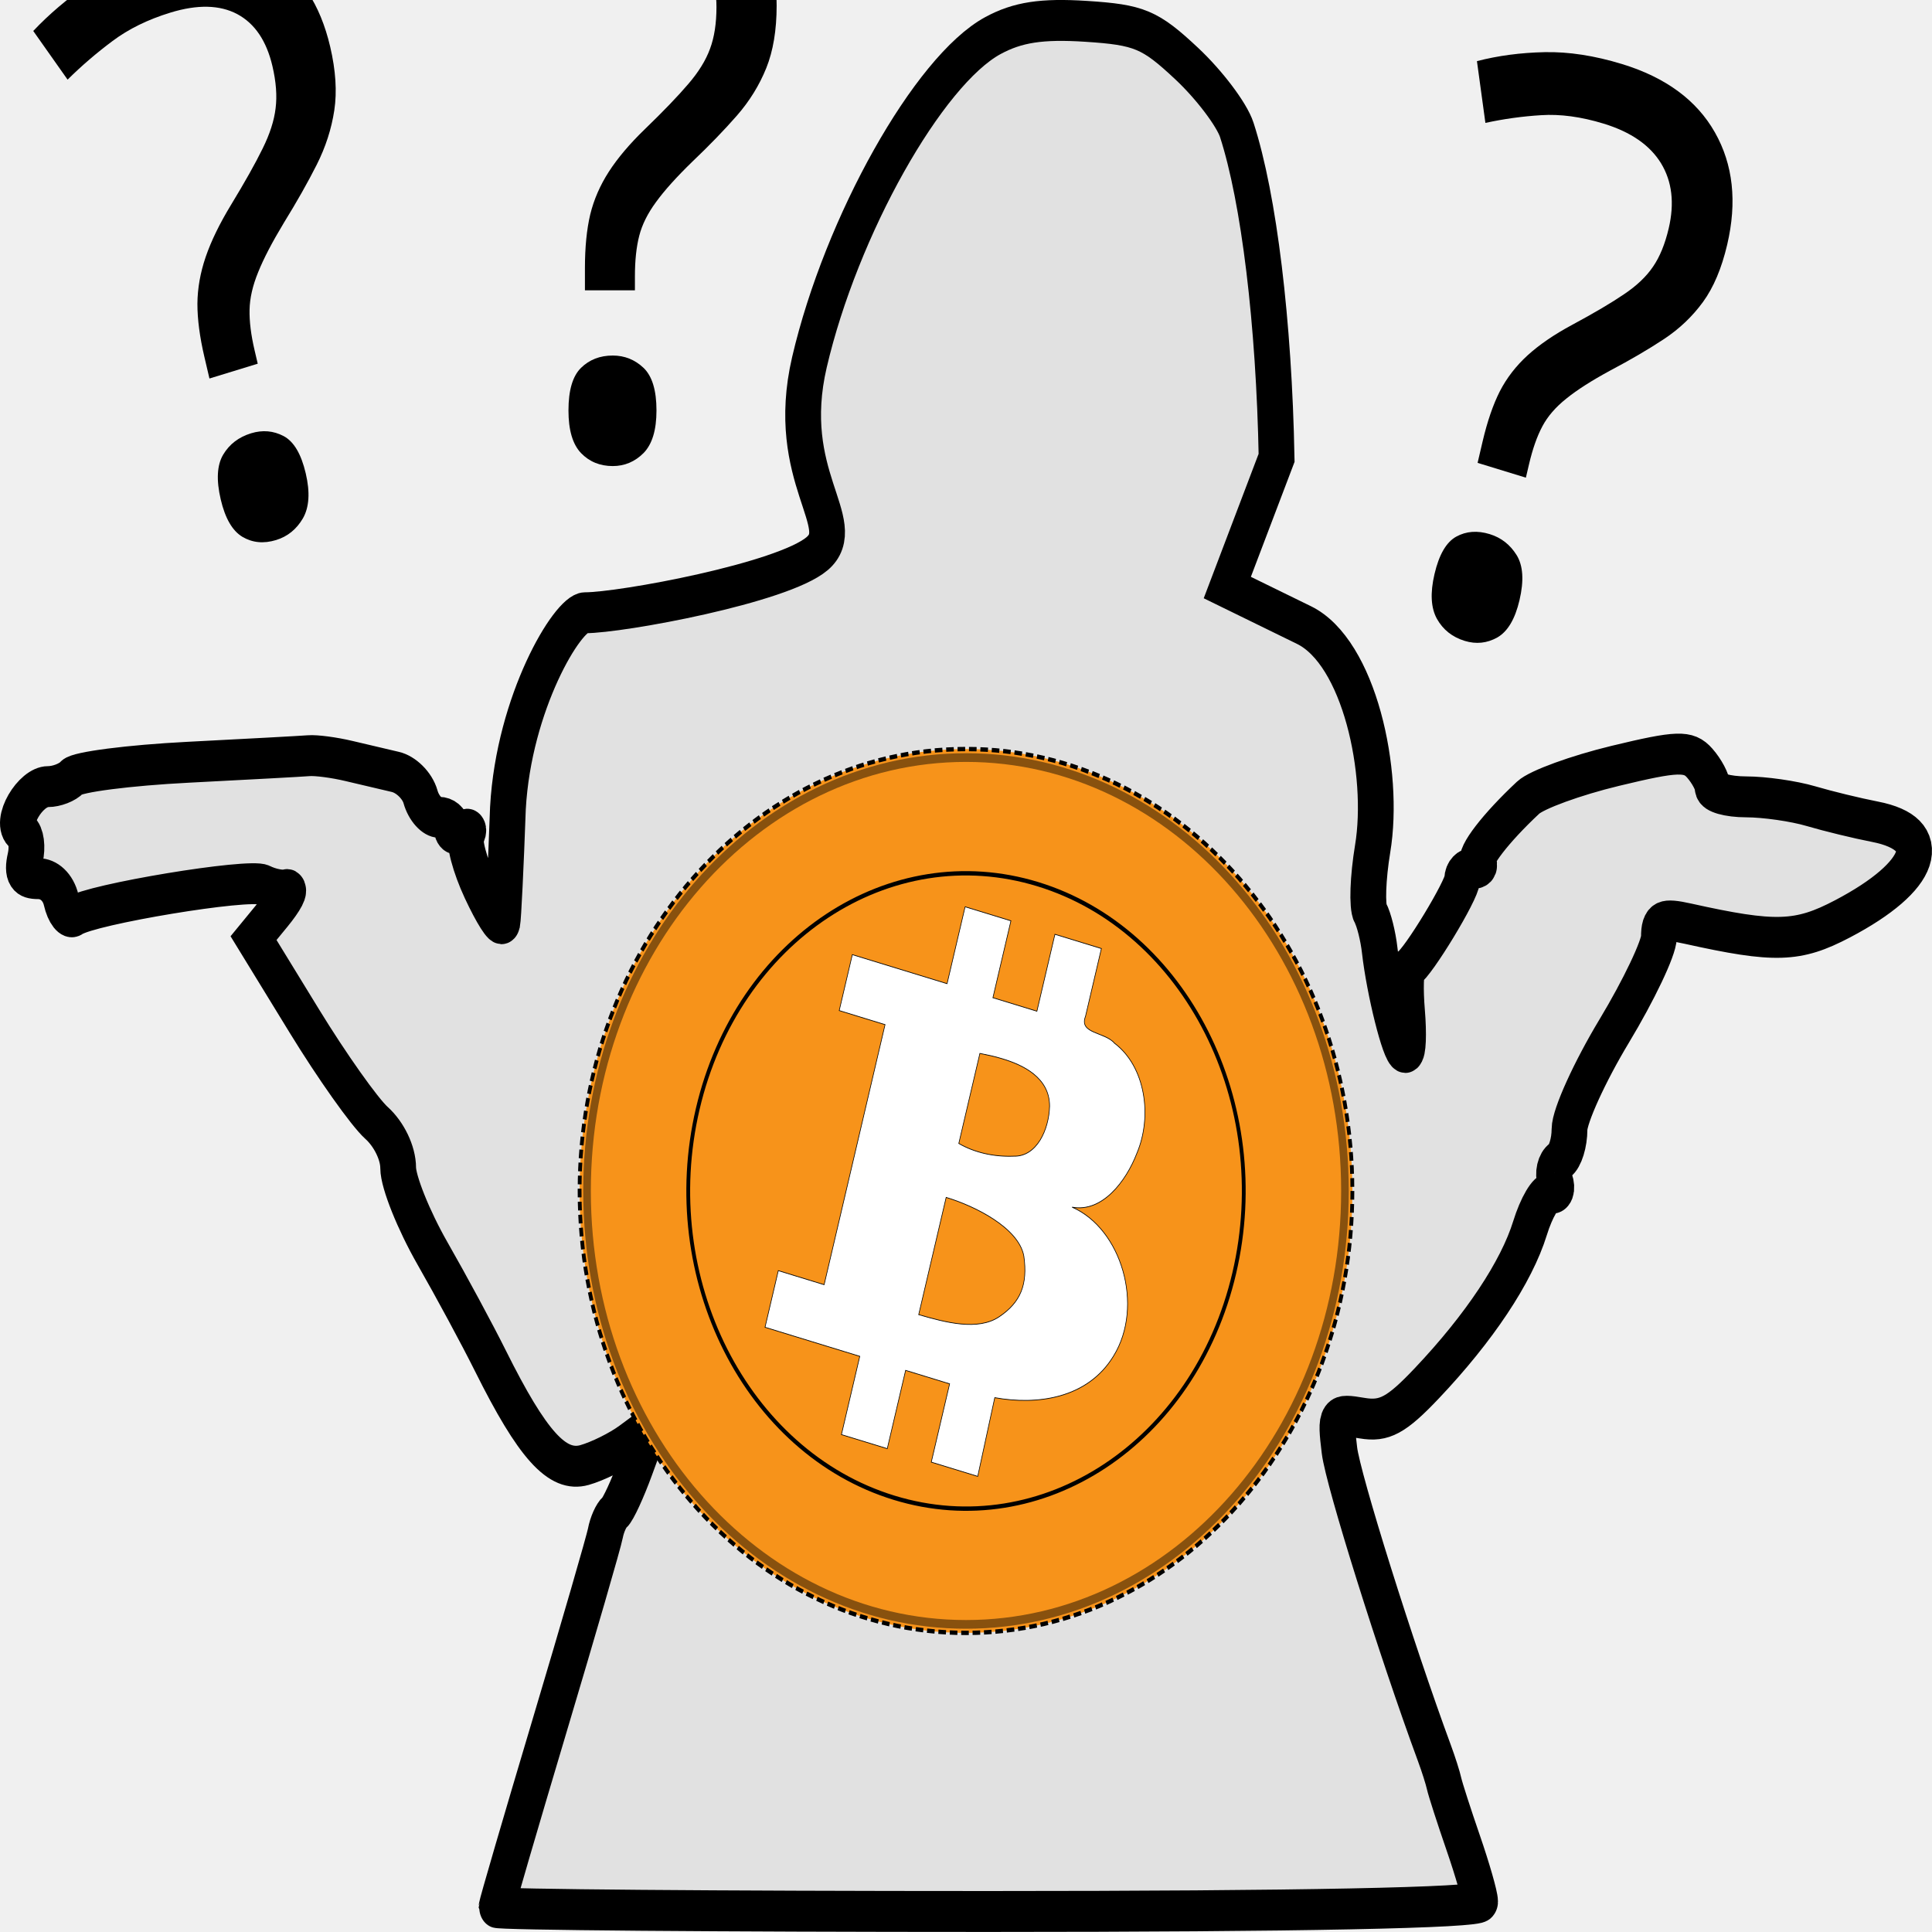
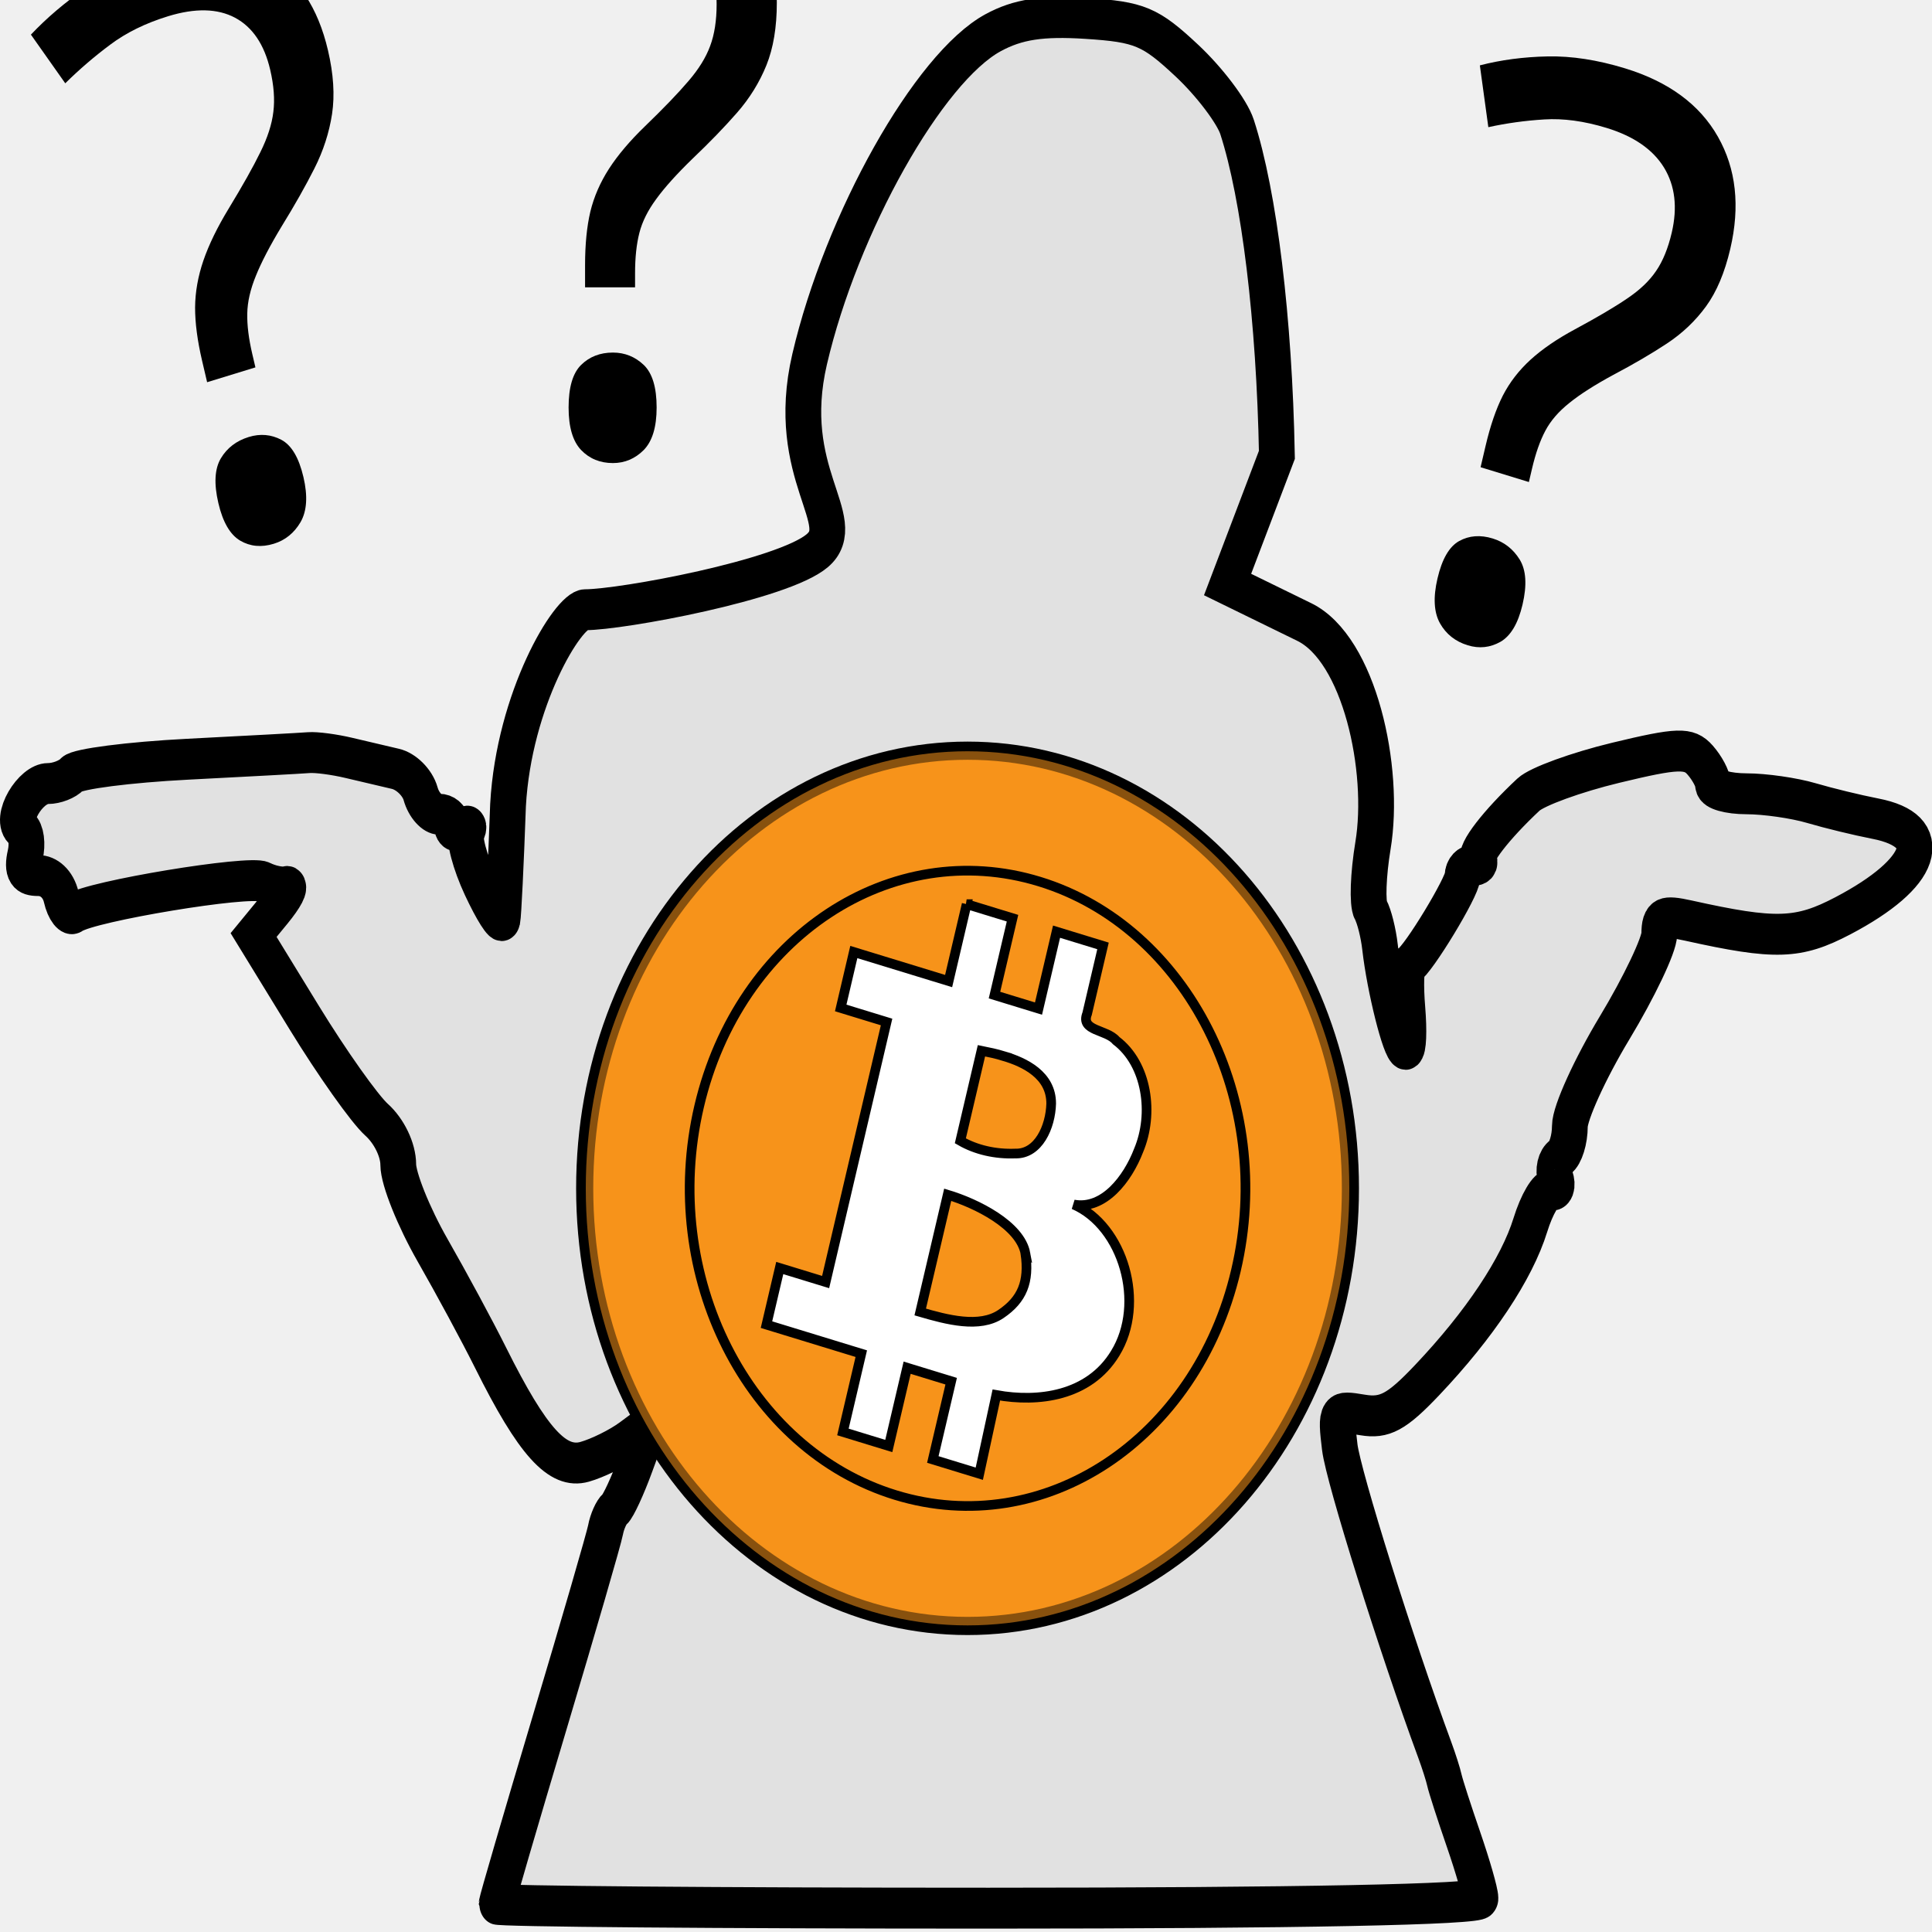
- <svg xmlns="http://www.w3.org/2000/svg" width="200" height="200" id="svg2" version="1.1">
-   <defs id="defs4">
-     <path style="fill:none;stroke:#000000;stroke-width:1px;stroke-linecap:butt;stroke-linejoin:miter;stroke-opacity:1" d="m -1392.293,588.91 c 20.392,-52.843 59.314,-13.039 80,7.647 56.471,44.902 81.177,12.157 88.824,-17.059" id="path3068-5" />
-     <path style="fill:none;stroke:#000000;stroke-width:1px;stroke-linecap:butt;stroke-linejoin:miter;stroke-opacity:1" d="m 171.765,446.48 c 26.078,62.157 8.627,147.843 -7.059,180.588" id="path3059-0" />
-     <path style="fill:none;stroke:#000000;stroke-width:1px;stroke-linecap:butt;stroke-linejoin:miter;stroke-opacity:1" d="m -1232.712,1107.613 c 235.148,210.107 618.089,100.382 733.445,-37.393" id="path3050-9" />
-     <path style="fill:none;stroke:#000000;stroke-width:1px;stroke-linecap:butt;stroke-linejoin:miter;stroke-opacity:1" d="m 429,309.431 c 131.281,148.819 63.221,385.194 5.819,488.726" id="path3035-0" />
-     <path style="fill:none;stroke:#000000;stroke-width:1px;stroke-linecap:butt;stroke-linejoin:miter;stroke-opacity:1" d="m -1289.081,847.62 c -121.763,-159.197 -166.176,-364.755 -37.582,-555.374" id="path3013-0" />
-     <path style="fill:none;stroke:#000000;stroke-width:1px;stroke-linecap:butt;stroke-linejoin:miter;stroke-opacity:1" d="m -1640.261,189.057 c 197.793,-135.774 367.328,-135.88 585.98,0" id="path3000-6" />
+ <svg xmlns="http://www.w3.org/2000/svg" width="200" height="200">
+   <defs>
+     <path d="M-1392.293 588.91c20.392-52.843 59.314-13.039 80 7.647 56.471 44.902 81.177 12.157 88.824-17.059M171.765 446.48c26.078 62.157 8.627 147.843-7.059 180.588M-1232.712 1107.613c235.148 210.107 618.089 100.382 733.445-37.393M429 309.431c131.281 148.819 63.221 385.194 5.819 488.726M-1289.081 847.62c-121.763-159.197-166.176-364.755-37.582-555.374M-1640.261 189.057c197.793-135.774 367.328-135.88 585.98 0" stroke="#000" fill="none" />
  </defs>
-   <g id="layer1" transform="translate(0,-852.3622)">
-     <g id="g3441" transform="matrix(1.298701,0,0,1.48533,-2.8433971e-6,-496.3728)">
-       <text id="text4132" y="939.723" x="38.64" style="font-size:28.509px;font-style:normal;font-weight:normal;line-height:125%;letter-spacing:0px;word-spacing:0px;fill:#000000;fill-opacity:1;stroke:none;font-family:Sans" xml:space="preserve">
-         <tspan style="font-size:57.018px;font-style:normal;font-variant:normal;font-weight:normal;font-stretch:normal;font-family:Copperplate;-inkscape-font-specification:Copperplate" y="939.723" x="38.64" id="tspan4134">?</tspan>
-       </text>
-       <path id="path2996" d="m 39.577,1040.978 c 0,-0.156 1.901,-5.849 4.224,-12.651 2.323,-6.802 4.328,-12.849 4.455,-13.437 0.127,-0.588 0.459,-1.241 0.738,-1.45 0.279,-0.21 1.028,-1.627 1.664,-3.151 l 1.157,-2.769 -1.664,1.078 c -0.915,0.593 -2.518,1.288 -3.562,1.545 -2.162,0.532 -4.155,-1.397 -7.492,-7.253 -1.041,-1.828 -3.123,-5.204 -4.626,-7.502 -1.503,-2.299 -2.733,-4.979 -2.733,-5.956 0,-1.032 -0.725,-2.347 -1.73,-3.137 -0.952,-0.749 -3.546,-3.952 -5.764,-7.118 l -4.034,-5.757 1.666,-1.775 c 0.916,-0.976 1.345,-1.697 0.953,-1.603 -0.392,0.095 -1.23,-0.057 -1.863,-0.336 -1.08,-0.478 -13.739,1.355 -15.079,2.182 -0.339,0.21 -0.793,-0.293 -1.008,-1.116 -0.233,-0.892 -0.968,-1.497 -1.817,-1.497 -1.074,0 -1.334,-0.351 -1.053,-1.425 0.205,-0.784 0.081,-1.605 -0.275,-1.825 -1.011,-0.625 0.666,-3.165 2.09,-3.165 0.692,0 1.563,-0.296 1.935,-0.657 0.372,-0.361 4.526,-0.829 9.23,-1.04 4.704,-0.21 9.034,-0.416 9.622,-0.458 0.588,-0.042 2.031,0.125 3.207,0.37 1.176,0.245 2.838,0.587 3.694,0.76 0.856,0.173 1.76,0.955 2.008,1.739 0.249,0.783 0.911,1.424 1.473,1.424 0.562,0 1.021,0.34 1.021,0.755 0,0.415 0.37,0.526 0.823,0.246 0.483,-0.299 0.63,-0.197 0.356,0.247 -0.257,0.415 0.247,2.092 1.119,3.727 0.872,1.634 1.651,2.707 1.73,2.384 0.079,-0.323 0.279,-3.924 0.445,-8.002 0.468,-7.362 4.76,-13.587 6.133,-13.611 2.906,0 15.768,-2.076 18.51,-4.117 2.773,-2.063 -2.741,-5.347 -0.61,-13.345 2.532,-9.502 9.487,-20.326 14.626,-22.765 1.964,-0.932 3.903,-1.192 7.419,-0.993 4.256,0.24 5.106,0.553 8.031,2.949 1.799,1.474 3.594,3.552 3.988,4.617 1.77,4.776 2.97,13.425 3.174,22.855 l -3.93,9.041 6.112,2.614 c 4.401,1.883 6.484,10.266 5.474,15.591 -0.381,2.012 -0.463,4.025 -0.181,4.473 0.282,0.449 0.616,1.618 0.743,2.598 0.365,2.816 1.602,7.127 2.046,7.127 0.222,0 0.282,-1.28 0.133,-2.845 -0.149,-1.565 -0.103,-2.928 0.103,-3.029 0.769,-0.378 4.295,-5.464 4.295,-6.195 0,-0.418 0.374,-0.76 0.832,-0.76 0.457,0 0.652,-0.18 0.432,-0.4 -0.385,-0.385 1.412,-2.425 3.991,-4.531 0.68,-0.556 3.808,-1.553 6.95,-2.216 4.955,-1.046 5.848,-1.07 6.732,-0.186 0.561,0.561 1.019,1.317 1.019,1.681 0,0.364 1.203,0.664 2.673,0.666 1.47,0.002 3.795,0.294 5.167,0.648 1.372,0.354 3.666,0.842 5.098,1.085 5.013,0.849 3.889,3.798 -2.579,6.769 -3.559,1.634 -5.384,1.684 -12.319,0.337 -1.971,-0.383 -2.316,-0.244 -2.316,0.929 0,0.759 -1.604,3.707 -3.564,6.552 -1.96,2.845 -3.564,5.93 -3.564,6.856 0,0.926 -0.343,1.894 -0.761,2.153 -0.419,0.259 -0.591,0.915 -0.382,1.459 0.209,0.544 0.051,0.912 -0.349,0.819 -0.401,-0.093 -1.145,1.009 -1.654,2.449 -1.08,3.058 -4.045,6.956 -8.23,10.818 -2.416,2.23 -3.383,2.687 -5.144,2.428 -2.122,-0.311 -2.161,-0.264 -1.817,2.243 0.283,2.062 4.515,13.861 7.565,21.092 0.331,0.784 0.681,1.746 0.778,2.138 0.098,0.392 0.782,2.248 1.522,4.125 0.74,1.877 1.345,3.721 1.345,4.098 0,0.432 -14.547,0.686 -39.2,0.686 -21.56,0 -39.2,-0.128 -39.2,-0.283 z" style="fill:#e1e1e1;fill-opacity:1;stroke:#000000;stroke-width:2.851;stroke-miterlimit:4;stroke-opacity:1;stroke-dasharray:none" />
-       <g transform="matrix(1.113639,0,0,1.113639,-323.5673,751.8798)" id="g4223">
-         <path style="fill:#f7931a;fill-opacity:1;stroke:#000000;stroke-width:0.272;stroke-linecap:butt;stroke-linejoin:bevel;stroke-miterlimit:4;stroke-opacity:1;stroke-dasharray:0.544, 0.272;stroke-dashoffset:0" d="m 387.349,214.757 c 0,15.275 -12.382,27.657 -27.657,27.657 -15.275,0 -27.657,-12.382 -27.657,-27.657 0,-15.275 12.382,-27.657 27.657,-27.657 15.275,0 27.657,12.382 27.657,27.657 z" id="path4326" />
-         <path id="path4226" style="fill:#ffffff;fill-opacity:1;stroke:#000000;stroke-width:0.045px;stroke-linecap:butt;stroke-linejoin:miter;stroke-opacity:1" d="m 359.628,196.971 c -0.43,1.604 -0.86,3.208 -1.29,4.813 -2.261,-0.606 -4.521,-1.211 -6.782,-1.817 -0.313,1.167 -0.625,2.333 -0.938,3.5 1.094,0.293 2.188,0.586 3.281,0.879 -1.454,5.425 -2.907,10.851 -4.361,16.276 -1.094,-0.293 -2.188,-0.586 -3.281,-0.879 -0.317,1.181 -0.633,2.363 -0.95,3.544 2.261,0.606 4.521,1.211 6.782,1.817 -0.438,1.633 -0.875,3.267 -1.313,4.9 1.094,0.293 2.188,0.586 3.281,0.879 0.438,-1.633 0.875,-3.267 1.313,-4.9 1.05,0.281 2.1,0.563 3.15,0.844 -0.438,1.633 -0.875,3.267 -1.313,4.9 1.108,0.297 2.217,0.594 3.325,0.891 0.406,-1.642 0.812,-3.284 1.219,-4.926 2.992,0.473 6.627,0.085 8.501,-2.604 2.212,-3.137 0.571,-7.969 -2.967,-9.319 2.147,0.353 3.858,-1.598 4.642,-3.38 1.113,-2.306 0.615,-5.407 -1.603,-6.878 -0.696,-0.719 -2.572,-0.582 -2.077,-1.686 0.379,-1.413 0.757,-2.827 1.136,-4.24 -1.108,-0.297 -2.217,-0.594 -3.325,-0.891 -0.43,1.604 -0.86,3.208 -1.29,4.813 -1.05,-0.281 -2.1,-0.563 -3.15,-0.844 0.43,-1.604 0.86,-3.208 1.29,-4.813 -1.094,-0.293 -2.188,-0.586 -3.281,-0.879 z m 2.663,9.513 c 1.472,0.381 3.392,1.176 3.384,2.97 -0.045,1.454 -0.912,3.172 -2.578,3.126 -1.394,0.048 -2.787,-0.221 -3.921,-0.796 0.503,-1.879 1.007,-3.757 1.51,-5.636 0.613,0.109 1.004,0.176 1.606,0.335 z m 1.542,12.349 c 0.287,1.775 -0.226,2.886 -1.755,3.79 -1.53,0.904 -3.852,0.362 -5.772,-0.127 0.655,-2.446 1.311,-4.891 1.966,-7.337 2.046,0.539 5.187,1.895 5.562,3.674 z" />
-         <path style="fill:none;stroke:#000000;stroke-width:0.272;stroke-linecap:butt;stroke-linejoin:bevel;stroke-miterlimit:4;stroke-opacity:1;stroke-dashoffset:0" d="m 378.892,219.902 c -2.841,10.604 -13.74,16.896 -24.344,14.055 -10.604,-2.841 -16.896,-13.74 -14.055,-24.344 2.841,-10.604 13.74,-16.896 24.344,-14.055 10.604,2.841 16.896,13.74 14.055,24.344 z" id="path4324" />
-         <path style="opacity:0.451;fill:none;stroke:#000000;stroke-width:0.544;stroke-linecap:butt;stroke-linejoin:bevel;stroke-miterlimit:4;stroke-opacity:1;stroke-dashoffset:0" d="m 386.816,214.757 c 0,14.98 -12.144,27.124 -27.124,27.124 -14.98,0 -27.124,-12.144 -27.124,-27.124 0,-14.98 12.144,-27.124 27.124,-27.124 14.98,0 27.124,12.144 27.124,27.124 z" id="path4326-8" />
-       </g>
-       <text transform="matrix(0.9659258,-0.258819,0.258819,0.9659258,0,0)" xml:space="preserve" style="font-size:28.509px;font-style:normal;font-weight:normal;line-height:125%;letter-spacing:0px;word-spacing:0px;fill:#000000;fill-opacity:1;stroke:none;font-family:Sans" x="-233.702" y="918.351" id="text4205">
-         <tspan id="tspan4207" x="-233.702" y="918.351" style="font-size:57.018px;font-style:normal;font-variant:normal;font-weight:normal;font-stretch:normal;font-family:Copperplate;-inkscape-font-specification:Copperplate">?</tspan>
-       </text>
-       <text transform="matrix(0.9659258,0.258819,-0.258819,0.9659258,0,0)" xml:space="preserve" style="font-size:28.509px;font-style:normal;font-weight:normal;line-height:125%;letter-spacing:0px;word-spacing:0px;fill:#000000;fill-opacity:1;stroke:none;font-family:Sans" x="349.148" y="889.227" id="text4209">
-         <tspan id="tspan4211" x="349.148" y="889.227" style="font-size:57.018px;font-style:normal;font-variant:normal;font-weight:normal;font-stretch:normal;font-family:Copperplate;-inkscape-font-specification:Copperplate">?</tspan>
-       </text>
-     </g>
+   <text y="939.723" x="38.64" style="line-height:125%" font-size="28.509" letter-spacing="0" word-spacing="0" font-family="Sans" transform="matrix(1.299 0 0 1.485 0 -1348.735)">
+     <tspan style="-inkscape-font-specification:Copperplate" y="939.723" x="38.64" font-size="57.018" font-family="Copperplate">?</tspan>
+   </text>
+   <path d="M39.577 1040.978c0-.156 1.901-5.849 4.224-12.651 2.323-6.802 4.328-12.849 4.455-13.437.127-.588.459-1.241.738-1.45.279-.21 1.028-1.627 1.664-3.151l1.157-2.769-1.664 1.078c-.915.593-2.518 1.288-3.562 1.545-2.162.532-4.155-1.397-7.492-7.253-1.041-1.828-3.123-5.204-4.626-7.502-1.503-2.299-2.733-4.979-2.733-5.956 0-1.032-.725-2.347-1.73-3.137-.952-.749-3.546-3.952-5.764-7.118l-4.034-5.757 1.666-1.775c.916-.976 1.345-1.697.953-1.603-.392.095-1.23-.057-1.863-.336-1.08-.478-13.739 1.355-15.079 2.182-.339.21-.793-.293-1.008-1.116-.233-.892-.968-1.497-1.817-1.497-1.074 0-1.334-.351-1.053-1.425.205-.784.081-1.605-.275-1.825-1.011-.625.666-3.165 2.09-3.165.692 0 1.563-.296 1.935-.657.372-.361 4.526-.829 9.23-1.04 4.704-.21 9.034-.416 9.622-.458.588-.042 2.031.125 3.207.37 1.176.245 2.838.587 3.694.76.856.173 1.76.955 2.008 1.739.249.783.911 1.424 1.473 1.424s1.021.34 1.021.755.37.526.823.246c.483-.299.63-.197.356.247-.257.415.247 2.092 1.119 3.727.872 1.634 1.651 2.707 1.73 2.384.079-.323.279-3.924.445-8.002.468-7.362 4.76-13.587 6.133-13.611 2.906 0 15.768-2.076 18.51-4.117 2.773-2.063-2.741-5.347-.61-13.345 2.532-9.502 9.487-20.326 14.626-22.765 1.964-.932 3.903-1.192 7.419-.993 4.256.24 5.106.553 8.031 2.949 1.799 1.474 3.594 3.552 3.988 4.617 1.77 4.776 2.97 13.425 3.174 22.855l-3.93 9.041 6.112 2.614c4.401 1.883 6.484 10.266 5.474 15.591-.381 2.012-.463 4.025-.181 4.473.282.449.616 1.618.743 2.598.365 2.816 1.602 7.127 2.046 7.127.222 0 .282-1.28.133-2.845-.149-1.565-.103-2.928.103-3.029.769-.378 4.295-5.464 4.295-6.195 0-.418.374-.76.832-.76.457 0 .652-.18.432-.4-.385-.385 1.412-2.425 3.991-4.531.68-.556 3.808-1.553 6.95-2.216 4.955-1.046 5.848-1.07 6.732-.186.561.561 1.019 1.317 1.019 1.681 0 .364 1.203.664 2.673.666 1.47.002 3.795.294 5.167.648 1.372.354 3.666.842 5.098 1.085 5.013.849 3.889 3.798-2.579 6.769-3.559 1.634-5.384 1.684-12.319.337-1.971-.383-2.316-.244-2.316.929 0 .759-1.604 3.707-3.564 6.552-1.96 2.845-3.564 5.93-3.564 6.856 0 .926-.343 1.894-.761 2.153-.419.259-.591.915-.382 1.459.209.544.051.912-.349.819-.401-.093-1.145 1.009-1.654 2.449-1.08 3.058-4.045 6.956-8.23 10.818-2.416 2.23-3.383 2.687-5.144 2.428-2.122-.311-2.161-.264-1.817 2.243.283 2.062 4.515 13.861 7.565 21.092.331.784.681 1.746.778 2.138.098.392.782 2.248 1.522 4.125.74 1.877 1.345 3.721 1.345 4.098 0 .432-14.547.686-39.2.686-21.56 0-39.2-.128-39.2-.283z" fill="#e1e1e1" stroke="#000" stroke-width="2.851" transform="matrix(1.299 0 0 1.485 0 -1348.735)" />
+   <g stroke="#000">
+     <path d="M140.18 123.015c0 25.265-17.917 45.745-40.02 45.745s-40.02-20.48-40.02-45.745 17.917-45.745 40.02-45.745 40.02 20.48 40.02 45.745z" fill="#f7931a" />
+     <path d="M100.068 93.597l-1.867 7.961-9.814-3.005-1.357 5.789 4.748 1.454-6.31 26.921-4.748-1.454-1.375 5.862 9.814 3.005-1.9 8.105 4.748 1.454 1.9-8.105 4.558 1.396-1.9 8.105 4.811 1.474 1.764-8.148c4.329.782 9.589.141 12.301-4.307 3.201-5.189.826-13.181-4.293-15.414 3.107.584 5.583-2.643 6.717-5.591 1.611-3.814.89-8.943-2.32-11.376-1.007-1.189-3.722-.963-3.005-2.789l1.644-7.013-4.811-1.474-1.867 7.961-4.558-1.396 1.867-7.961-4.748-1.454zm3.853 15.735c2.13.63 4.908 1.945 4.897 4.912-.065 2.405-1.32 5.246-3.73 5.17-2.017.079-4.033-.366-5.674-1.317l2.185-9.322c.887.18 1.453.291 2.324.554zm2.231 20.425c.415 2.936-.327 4.773-2.539 6.269-2.214 1.495-5.574.599-8.352-.21l2.845-12.135c2.961.892 7.506 3.134 8.048 6.077z" fill="#fff" />
+     <path d="M127.943 131.525c-4.111 17.539-19.882 27.946-35.226 23.247-15.344-4.699-24.449-22.726-20.338-40.265 4.111-17.539 19.882-27.946 35.226-23.247 15.344 4.699 24.449 22.726 20.338 40.265z" fill="none" />
+     <path d="M139.409 123.015c0 24.777-17.572 44.863-39.248 44.863s-39.248-20.086-39.248-44.863 17.572-44.863 39.248-44.863 39.248 20.086 39.248 44.863z" opacity=".451" fill="none" />
  </g>
+   <text transform="matrix(1.255 -.385 .336 1.435 0 -1348.735)" style="line-height:125%" x="-233.702" y="918.351" font-size="28.509" letter-spacing="0" word-spacing="0" font-family="Sans">
+     <tspan x="-233.702" y="918.351" style="-inkscape-font-specification:Copperplate" font-size="57.018" font-family="Copperplate">?</tspan>
+   </text>
+   <text transform="matrix(1.255 .385 -.336 1.435 0 -1348.735)" style="line-height:125%" x="349.148" y="889.227" font-size="28.509" letter-spacing="0" word-spacing="0" font-family="Sans">
+     <tspan x="349.148" y="889.227" style="-inkscape-font-specification:Copperplate" font-size="57.018" font-family="Copperplate">?</tspan>
+   </text>
</svg>
